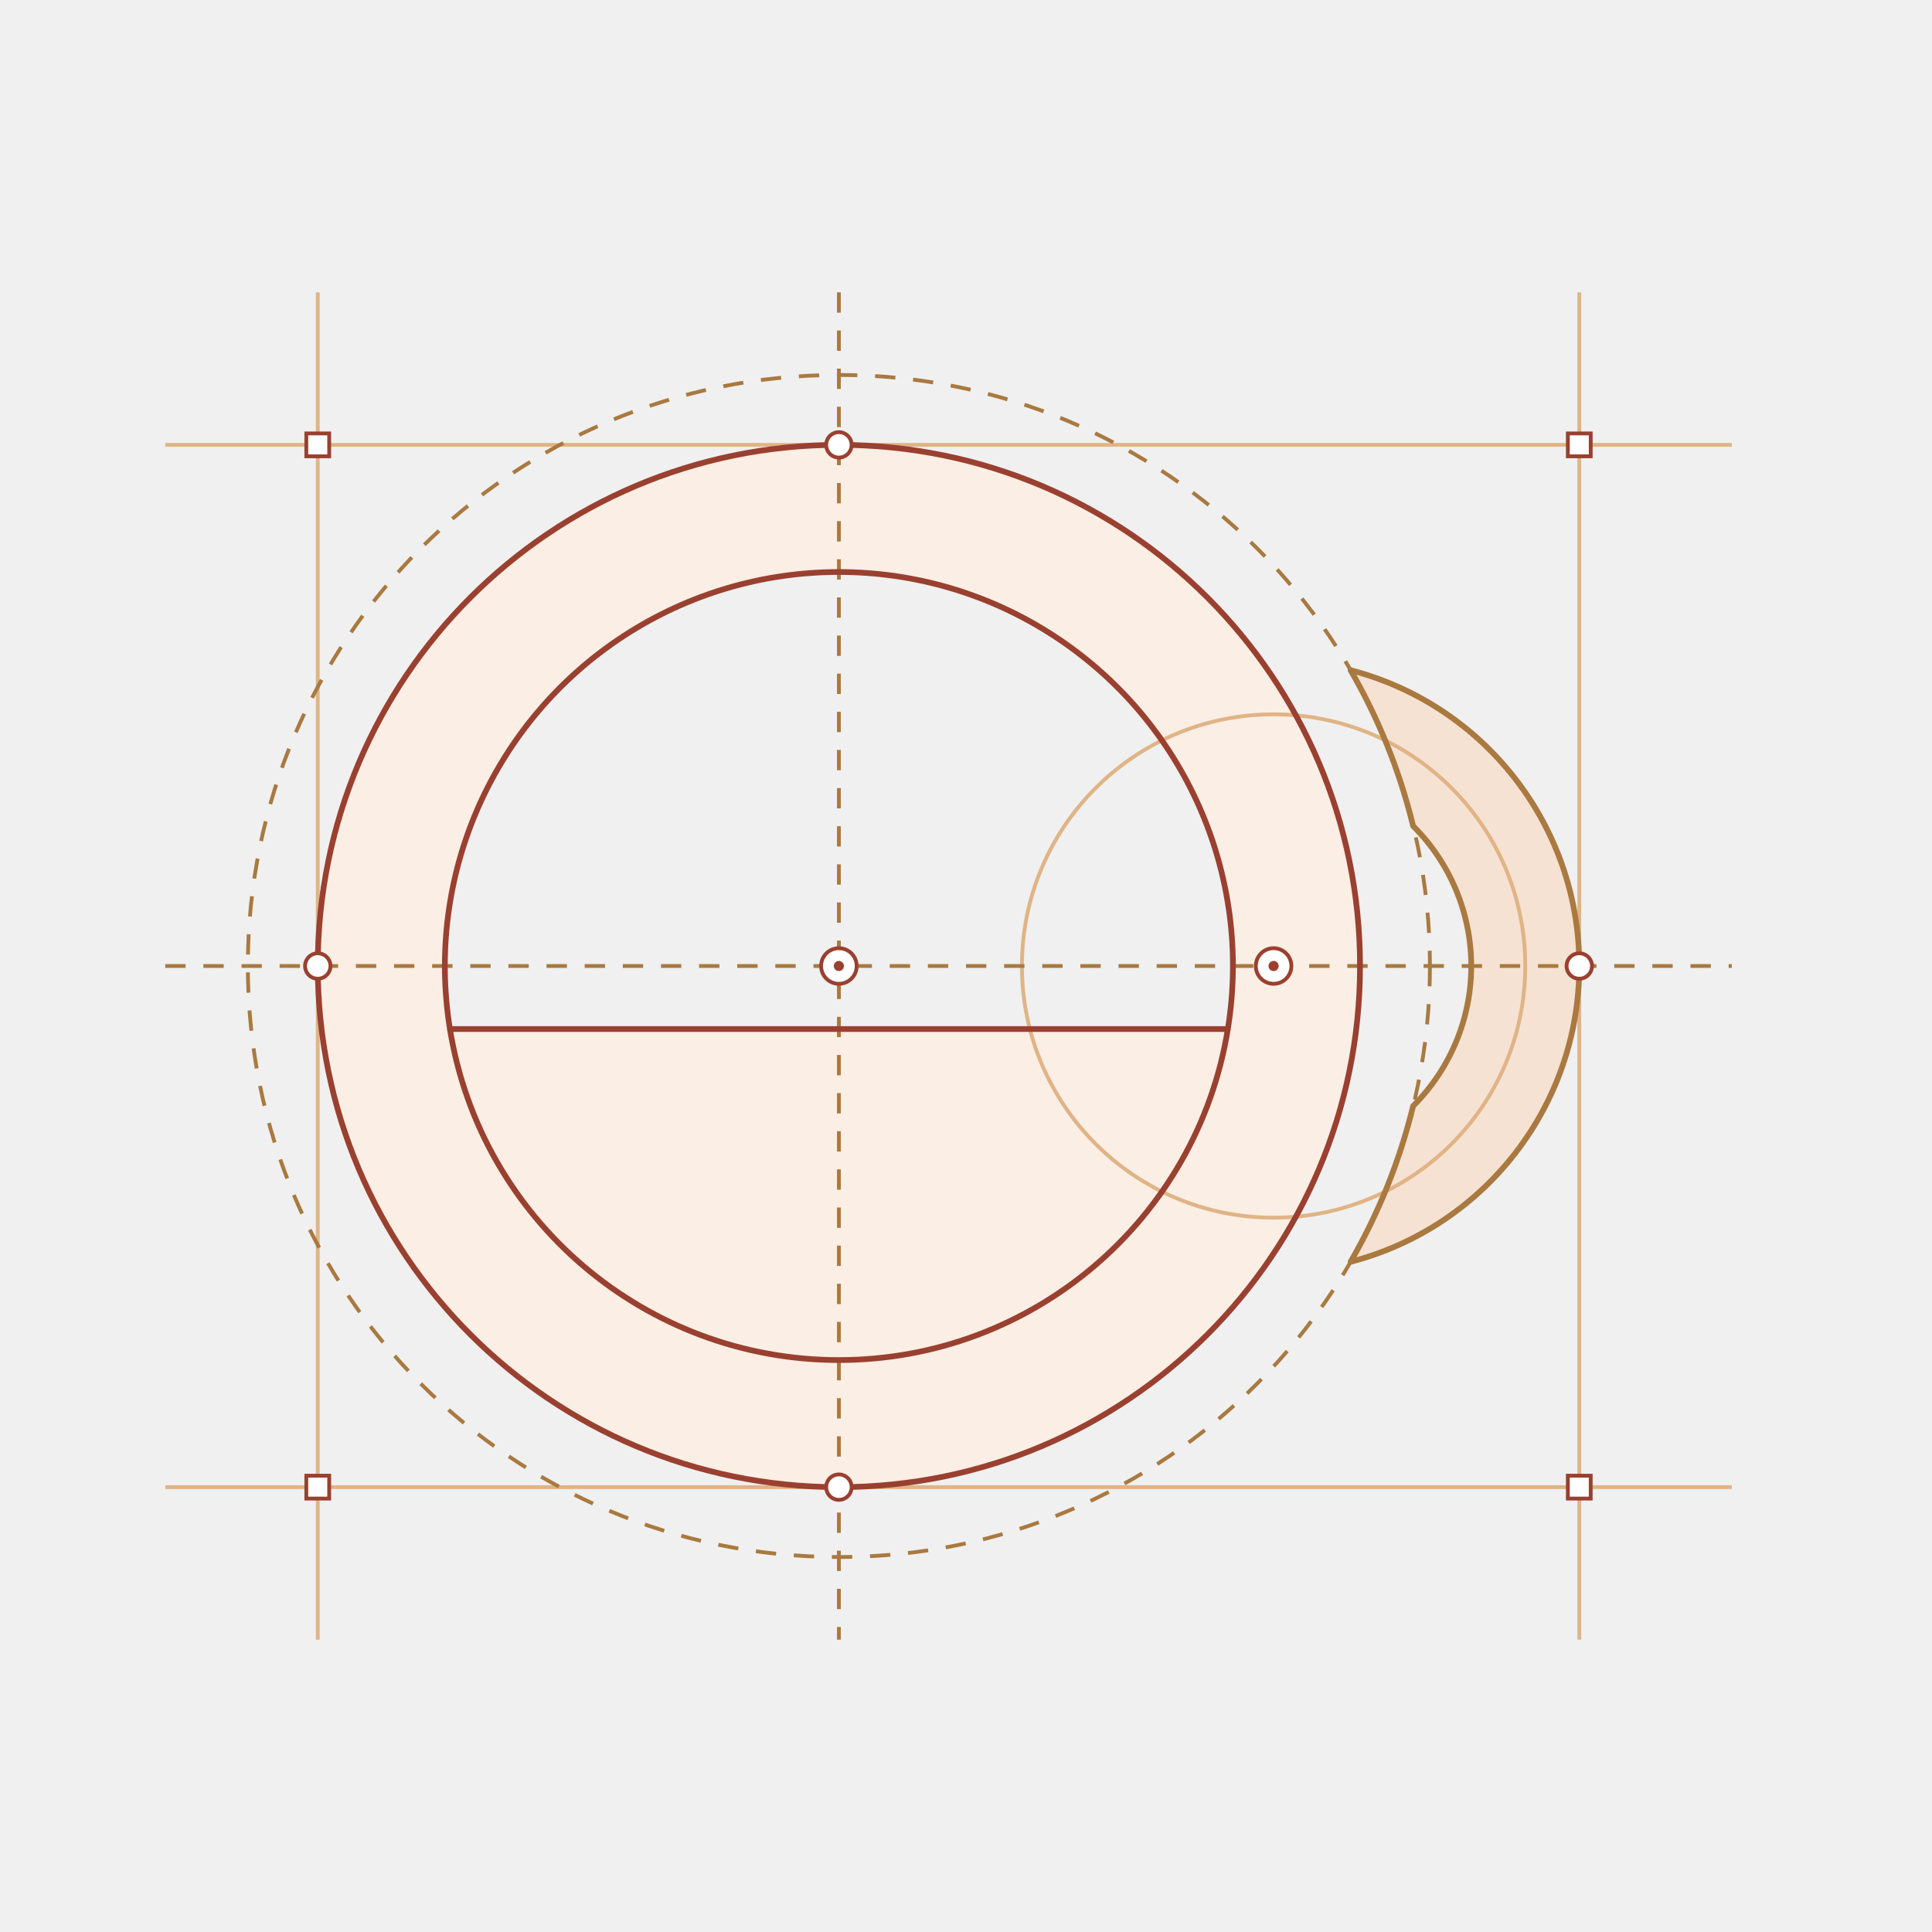
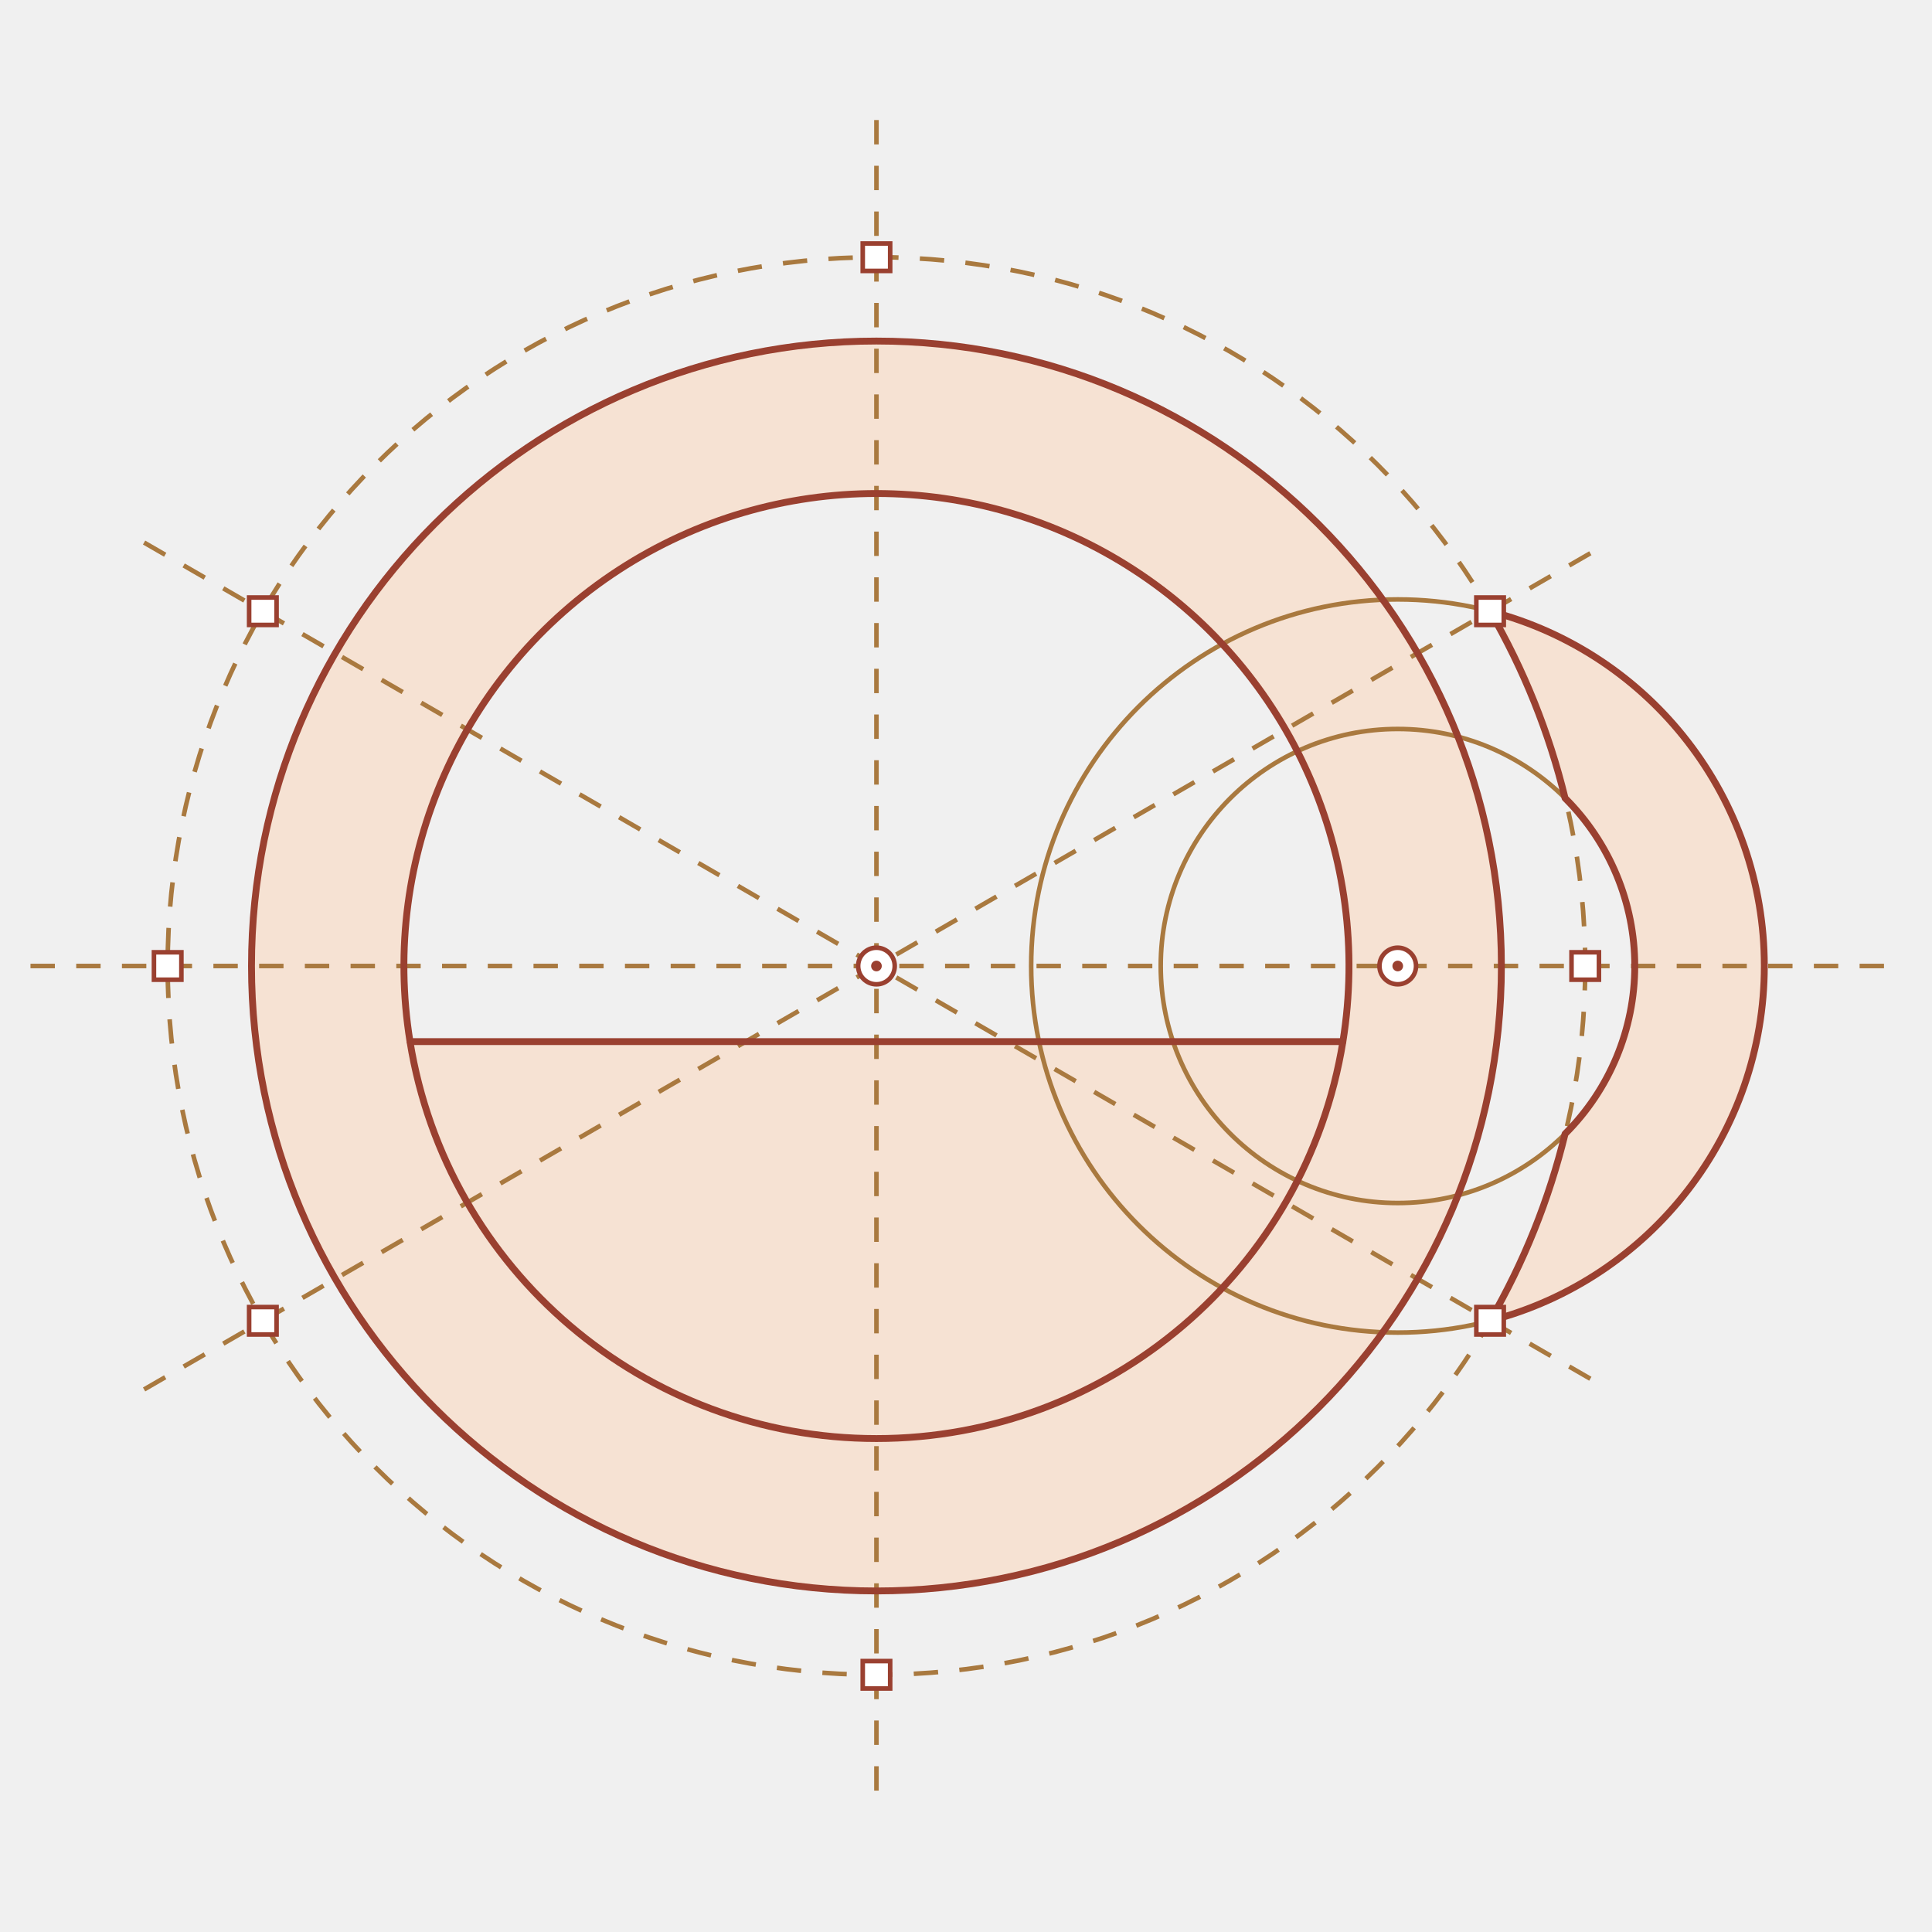
- <svg xmlns="http://www.w3.org/2000/svg" viewBox="-22 -22 152 152" fill="none">
-   <g stroke="none">
-     <path fill="#FBEEE4" fill-rule="evenodd" d="M 3 54 A 41 41 0 1 1 85 54 A 41 41 0 1 1 3 54 Z M 13.399 58.96 A 31 31 0 1 1 74.601 58.96 Z" />
-     <path fill="#F6E2D3" d="M 84.256 30.725 A 24.05 24.05 0 0 1 84.256 77.275 A 46.5 46.5 0 0 0 89.177 65.014 A 15.55 15.55 0 0 0 89.177 42.986 A 46.5 46.5 0 0 0 84.256 30.725 Z" />
+ <svg xmlns="http://www.w3.org/2000/svg" viewBox="-13.5 -9.375 126.75 126.75" fill="none">
+   <g fill="#F6E2D3" stroke="none">
+     <path fill-rule="evenodd" d="M 3 54 A 41 41 0 1 1 85 54 A 41 41 0 1 1 3 54 Z M 13.399 58.96 A 31 31 0 1 1 74.601 58.96 Z" />
+     <path d="M 84.256 30.725 A 24.05 24.05 0 0 1 84.256 77.275 A 46.5 46.5 0 0 0 89.177 65.014 A 15.55 15.55 0 0 0 89.177 42.986 A 46.5 46.5 0 0 0 84.256 30.725 Z" />
  </g>
-   <g stroke="#E0B486" stroke-width="0.3">
-     <line x1="3" y1="1" x2="3" y2="107" />
-     <line x1="102.25" y1="1" x2="102.25" y2="107" />
-     <line x1="-9" y1="13" x2="114.25" y2="13" />
-     <line x1="-9" y1="95" x2="114.25" y2="95" />
-     <circle cx="78.2" cy="54" r="19.8" />
+   <g stroke="#A9793F" stroke-width="0.3">
+     <circle cx="78.2" cy="54" r="24.05" />
+     <circle cx="78.2" cy="54" r="15.55" />
  </g>
  <g stroke="#A9793F" stroke-width="0.3" stroke-dasharray="1.6 1.4">
-     <line x1="-9" y1="54" x2="114.25" y2="54" />
-     <line x1="44" y1="1" x2="44" y2="107" />
    <circle cx="44" cy="54" r="46.5" />
+     <line x1="-11.5" y1="54" x2="111.25" y2="54" />
+     <line x1="44" y1="-1.5" x2="44" y2="109.5" />
+     <line x1="-4.047" y1="26.22" x2="92.047" y2="81.78" />
+     <line x1="-4.047" y1="81.78" x2="92.047" y2="26.22" />
  </g>
-   <g fill="none" stroke-width="0.45" stroke-linejoin="round">
-     <path stroke="#9A4030" fill-rule="evenodd" d="M 3 54 A 41 41 0 1 1 85 54 A 41 41 0 1 1 3 54 Z M 13.399 58.96 A 31 31 0 1 1 74.601 58.96 Z" />
-     <path stroke="#9A4030" d="M 74.601 58.96 A 31 31 0 0 1 13.399 58.96" />
-     <path stroke="#A9793F" d="M 84.256 30.725 A 24.05 24.05 0 0 1 84.256 77.275 A 46.5 46.5 0 0 0 89.177 65.014 A 15.55 15.55 0 0 0 89.177 42.986 A 46.5 46.5 0 0 0 84.256 30.725 Z" />
+   <g stroke="#9A4030" stroke-width="0.45" stroke-linejoin="round">
+     <path fill-rule="evenodd" d="M 3 54 A 41 41 0 1 1 85 54 A 41 41 0 1 1 3 54 Z M 13.399 58.96 A 31 31 0 1 1 74.601 58.96 Z" />
+     <path d="M 74.601 58.96 A 31 31 0 0 1 13.399 58.96" />
+     <path d="M 84.256 30.725 A 24.05 24.05 0 0 1 84.256 77.275 A 46.5 46.5 0 0 0 89.177 65.014 A 15.55 15.55 0 0 0 89.177 42.986 A 46.5 46.5 0 0 0 84.256 30.725 Z" />
  </g>
  <g fill="#FFFFFF" stroke="#9A4030" stroke-width="0.3">
-     <rect x="2.1" y="12.1" width="1.8" height="1.8" />
-     <rect x="101.35" y="12.1" width="1.8" height="1.8" />
-     <rect x="2.1" y="94.1" width="1.8" height="1.8" />
-     <rect x="101.35" y="94.1" width="1.8" height="1.8" />
-     <circle cx="44" cy="13" r="1" />
-     <circle cx="44" cy="95" r="1" />
-     <circle cx="3" cy="54" r="1" />
-     <circle cx="102.25" cy="54" r="1" />
-     <circle cx="44" cy="54" r="1.4" />
-     <circle cx="78.2" cy="54" r="1.4" />
+     <rect x="89.6" y="53.1" width="1.8" height="1.8" />
+     <rect x="-3.4" y="53.1" width="1.8" height="1.8" />
+     <rect x="43.1" y="99.6" width="1.8" height="1.8" />
+     <rect x="43.1" y="6.6" width="1.8" height="1.8" />
+     <rect x="83.356" y="76.375" width="1.8" height="1.8" />
+     <rect x="2.844" y="29.825" width="1.8" height="1.8" />
+     <rect x="83.356" y="29.825" width="1.8" height="1.8" />
+     <rect x="2.844" y="76.375" width="1.8" height="1.8" />
+     <circle cx="44" cy="54" r="1.2" />
+     <circle cx="78.2" cy="54" r="1.2" />
  </g>
  <g fill="#9A4030">
-     <circle cx="44" cy="54" r="0.4" />
-     <circle cx="78.2" cy="54" r="0.4" />
+     <circle cx="44" cy="54" r="0.35" />
+     <circle cx="78.2" cy="54" r="0.35" />
  </g>
</svg>
